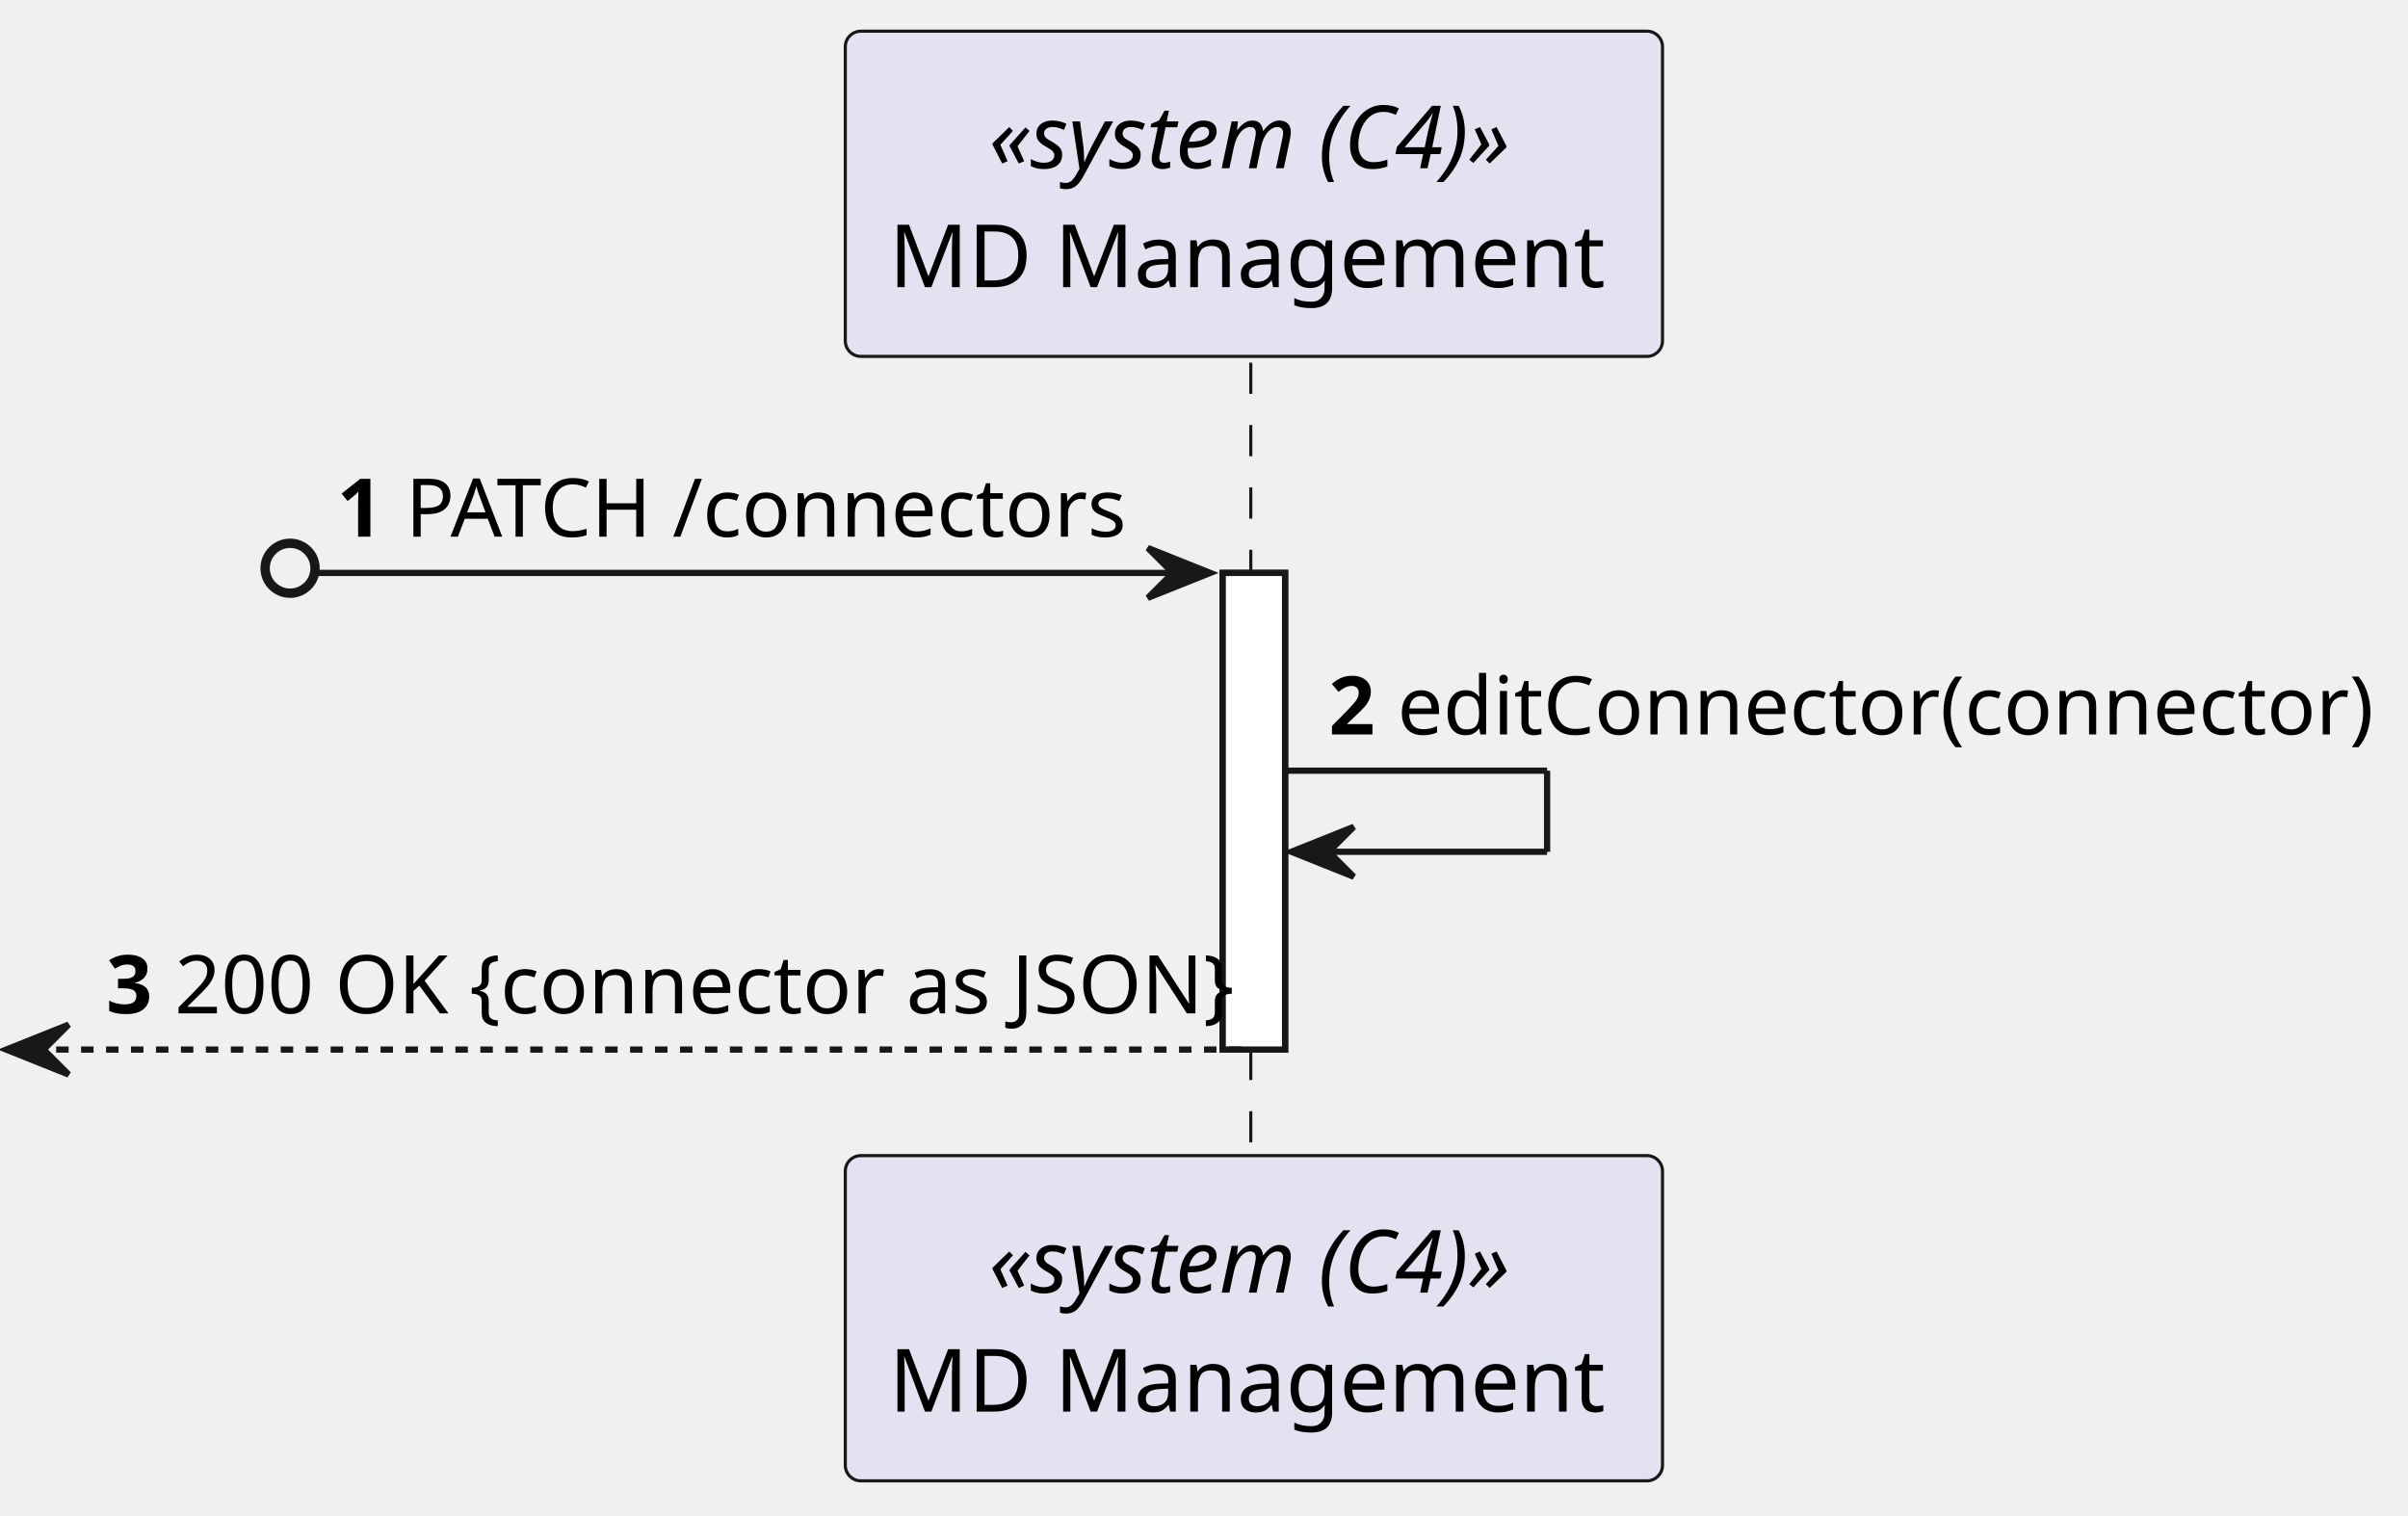
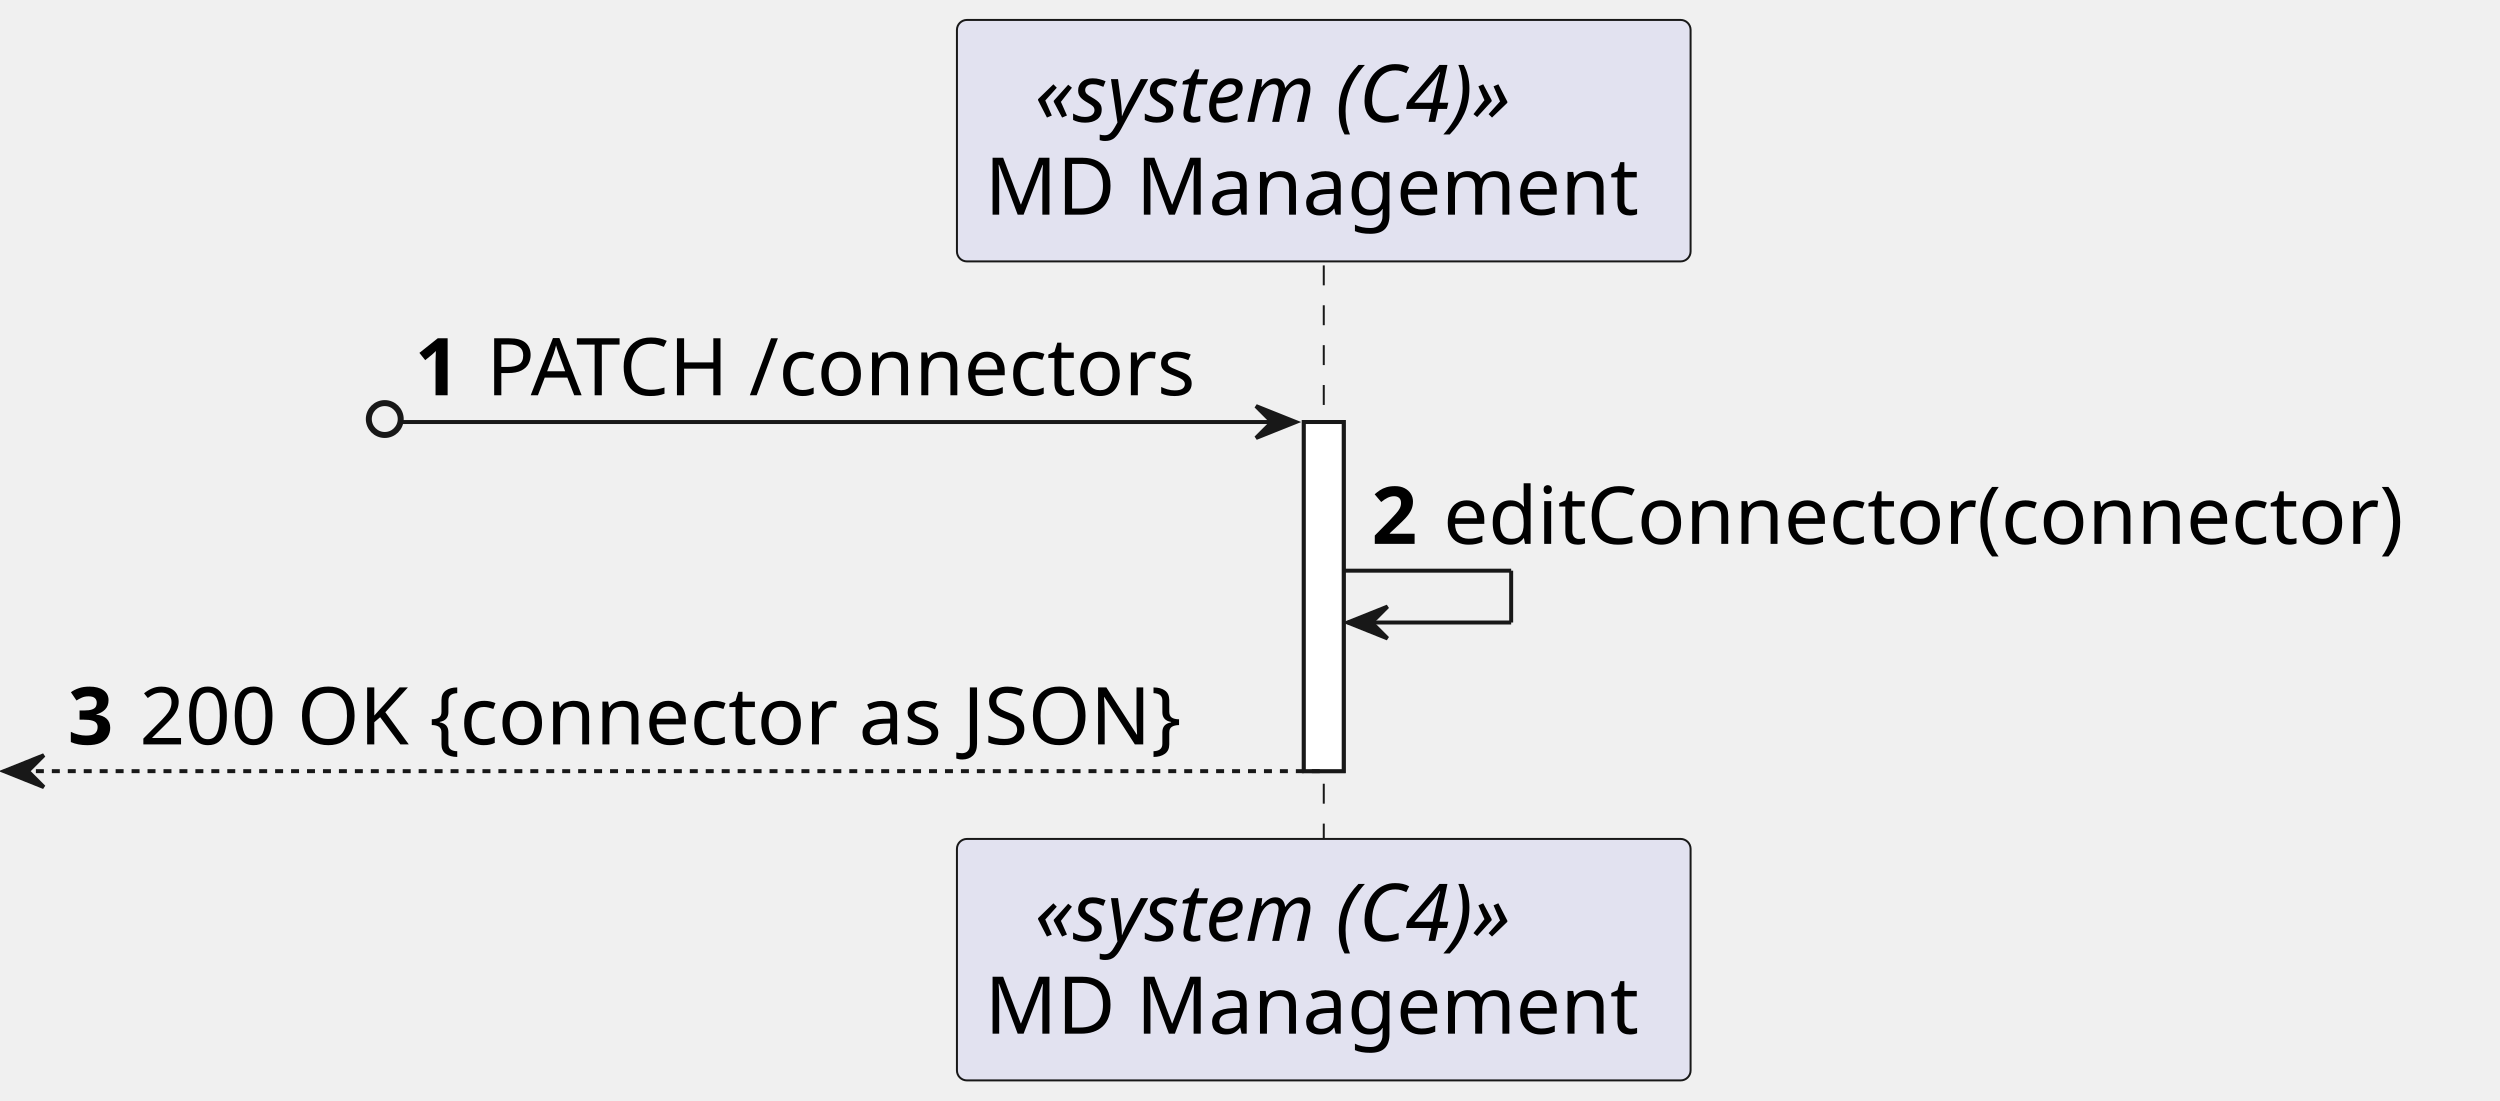
- <svg xmlns="http://www.w3.org/2000/svg" contentStyleType="text/css" height="243px" preserveAspectRatio="none" style="width:386px;height:243px;background:#FFFFFF;" version="1.1" viewBox="0 0 386 243" width="386px" zoomAndPan="magnify">
+ <svg xmlns="http://www.w3.org/2000/svg" contentStyleType="text/css" height="276px" preserveAspectRatio="none" style="width:627px;height:276px;background:#FFFFFF;" version="1.1" viewBox="0 0 627 276" width="627px" zoomAndPan="magnify">
  <defs />
  <g>
-     <rect fill="#FFFFFF" height="76.412" style="stroke:#181818;stroke-width:1.0;" width="10" x="196" y="91.842" />
-     <line style="stroke:#181818;stroke-width:0.5;stroke-dasharray:5.0,5.0;" x1="200.5" x2="200.5" y1="58.136" y2="186.254" />
-     <rect fill="#E2E2F0" height="52.136" rx="2.5" ry="2.5" style="stroke:#181818;stroke-width:0.5;" width="131" x="135.5" y="5" />
-     <text fill="#000000" font-family="sans-serif" font-size="14" font-style="italic" lengthAdjust="spacing" textLength="85" x="158.5" y="26.966">«system (C4)»</text>
-     <text fill="#000000" font-family="sans-serif" font-size="14" lengthAdjust="spacing" textLength="117" x="142.5" y="46.034">MD Management</text>
-     <rect fill="#E2E2F0" height="52.136" rx="2.5" ry="2.5" style="stroke:#181818;stroke-width:0.5;" width="131" x="135.5" y="185.254" />
-     <text fill="#000000" font-family="sans-serif" font-size="14" font-style="italic" lengthAdjust="spacing" textLength="85" x="158.5" y="207.22">«system (C4)»</text>
-     <text fill="#000000" font-family="sans-serif" font-size="14" lengthAdjust="spacing" textLength="117" x="142.5" y="226.288">MD Management</text>
-     <rect fill="#FFFFFF" height="76.412" style="stroke:#181818;stroke-width:1.0;" width="10" x="196" y="91.842" />
-     <ellipse cx="46.5" cy="91.092" fill="none" rx="4" ry="4" style="stroke:#181818;stroke-width:1.5;" />
-     <polygon fill="#181818" points="184,87.842,194,91.842,184,95.842,188,91.842" style="stroke:#181818;stroke-width:1.0;" />
-     <line style="stroke:#181818;stroke-width:1.0;" x1="51" x2="190" y1="91.842" y2="91.842" />
-     <text fill="#000000" font-family="sans-serif" font-size="13" font-weight="bold" lengthAdjust="spacing" textLength="7" x="54" y="86.033">1</text>
-     <text fill="#000000" font-family="sans-serif" font-size="13" lengthAdjust="spacing" textLength="116" x="65" y="86.033">PATCH /connectors</text>
-     <line style="stroke:#181818;stroke-width:1.0;" x1="206" x2="248" y1="123.548" y2="123.548" />
-     <line style="stroke:#181818;stroke-width:1.0;" x1="248" x2="248" y1="123.548" y2="136.548" />
-     <line style="stroke:#181818;stroke-width:1.0;" x1="207" x2="248" y1="136.548" y2="136.548" />
-     <polygon fill="#181818" points="217,132.548,207,136.548,217,140.548,213,136.548" style="stroke:#181818;stroke-width:1.0;" />
-     <text fill="#000000" font-family="sans-serif" font-size="13" font-weight="bold" lengthAdjust="spacing" textLength="7" x="213" y="117.739">2</text>
-     <text fill="#000000" font-family="sans-serif" font-size="13" lengthAdjust="spacing" textLength="155" x="224" y="117.739">editConnector(connector)</text>
-     <polygon fill="#181818" points="11,164.254,1,168.254,11,172.254,7,168.254" style="stroke:#181818;stroke-width:1.0;" />
-     <line style="stroke:#181818;stroke-width:1.0;stroke-dasharray:2.0,2.0;" x1="5" x2="200" y1="168.254" y2="168.254" />
-     <text fill="#000000" font-family="sans-serif" font-size="13" font-weight="bold" lengthAdjust="spacing" textLength="7" x="17" y="162.445">3</text>
-     <text fill="#000000" font-family="sans-serif" font-size="13" lengthAdjust="spacing" textLength="166" x="28" y="162.445">200 OK {connector as JSON}</text>
+     <rect fill="#FFFFFF" height="87.562" style="stroke:#181818;stroke-width:1.0;" width="10" x="327" y="105.844" />
+     <line style="stroke:#181818;stroke-width:0.5;stroke-dasharray:5.0,5.0;" x1="332" x2="332" y1="66.562" y2="211.406" />
+     <rect fill="#E2E2F0" height="60.562" rx="2.5" ry="2.5" style="stroke:#181818;stroke-width:0.5;" width="184" x="240" y="5" />
+     <text fill="#000000" font-family="sans-serif" font-size="20" font-style="italic" lengthAdjust="spacing" textLength="145" x="259.5" y="30.564">«system (C4)»</text>
+     <text fill="#000000" font-family="sans-serif" font-size="20" lengthAdjust="spacing" textLength="170" x="247" y="53.846">MD Management</text>
+     <rect fill="#E2E2F0" height="60.562" rx="2.5" ry="2.5" style="stroke:#181818;stroke-width:0.5;" width="184" x="240" y="210.406" />
+     <text fill="#000000" font-family="sans-serif" font-size="20" font-style="italic" lengthAdjust="spacing" textLength="145" x="259.5" y="235.971">«system (C4)»</text>
+     <text fill="#000000" font-family="sans-serif" font-size="20" lengthAdjust="spacing" textLength="170" x="247" y="259.252">MD Management</text>
+     <rect fill="#FFFFFF" height="87.562" style="stroke:#181818;stroke-width:1.0;" width="10" x="327" y="105.844" />
+     <ellipse cx="96.5" cy="105.094" fill="none" rx="4" ry="4" style="stroke:#181818;stroke-width:1.5;" />
+     <polygon fill="#181818" points="315,101.844,325,105.844,315,109.844,319,105.844" style="stroke:#181818;stroke-width:1.0;" />
+     <line style="stroke:#181818;stroke-width:1.0;" x1="101" x2="321" y1="105.844" y2="105.844" />
+     <text fill="#000000" font-family="sans-serif" font-size="20" font-weight="bold" lengthAdjust="spacing" textLength="14" x="104" y="99.127">1</text>
+     <text fill="#000000" font-family="sans-serif" font-size="20" lengthAdjust="spacing" textLength="190" x="122" y="99.127">PATCH /connectors</text>
+     <line style="stroke:#181818;stroke-width:1.0;" x1="337" x2="379" y1="143.125" y2="143.125" />
+     <line style="stroke:#181818;stroke-width:1.0;" x1="379" x2="379" y1="143.125" y2="156.125" />
+     <line style="stroke:#181818;stroke-width:1.0;" x1="338" x2="379" y1="156.125" y2="156.125" />
+     <polygon fill="#181818" points="348,152.125,338,156.125,348,160.125,344,156.125" style="stroke:#181818;stroke-width:1.0;" />
+     <text fill="#000000" font-family="sans-serif" font-size="20" font-weight="bold" lengthAdjust="spacing" textLength="14" x="344" y="136.408">2</text>
+     <text fill="#000000" font-family="sans-serif" font-size="20" lengthAdjust="spacing" textLength="258" x="362" y="136.408">editConnector(connector)</text>
+     <polygon fill="#181818" points="11,189.406,1,193.406,11,197.406,7,193.406" style="stroke:#181818;stroke-width:1.0;" />
+     <line style="stroke:#181818;stroke-width:1.0;stroke-dasharray:2.0,2.0;" x1="5" x2="331" y1="193.406" y2="193.406" />
+     <text fill="#000000" font-family="sans-serif" font-size="20" font-weight="bold" lengthAdjust="spacing" textLength="14" x="17" y="186.69">3</text>
+     <text fill="#000000" font-family="sans-serif" font-size="20" lengthAdjust="spacing" textLength="290" x="35" y="186.69">200 OK {connector as JSON}</text>
  </g>
</svg>
